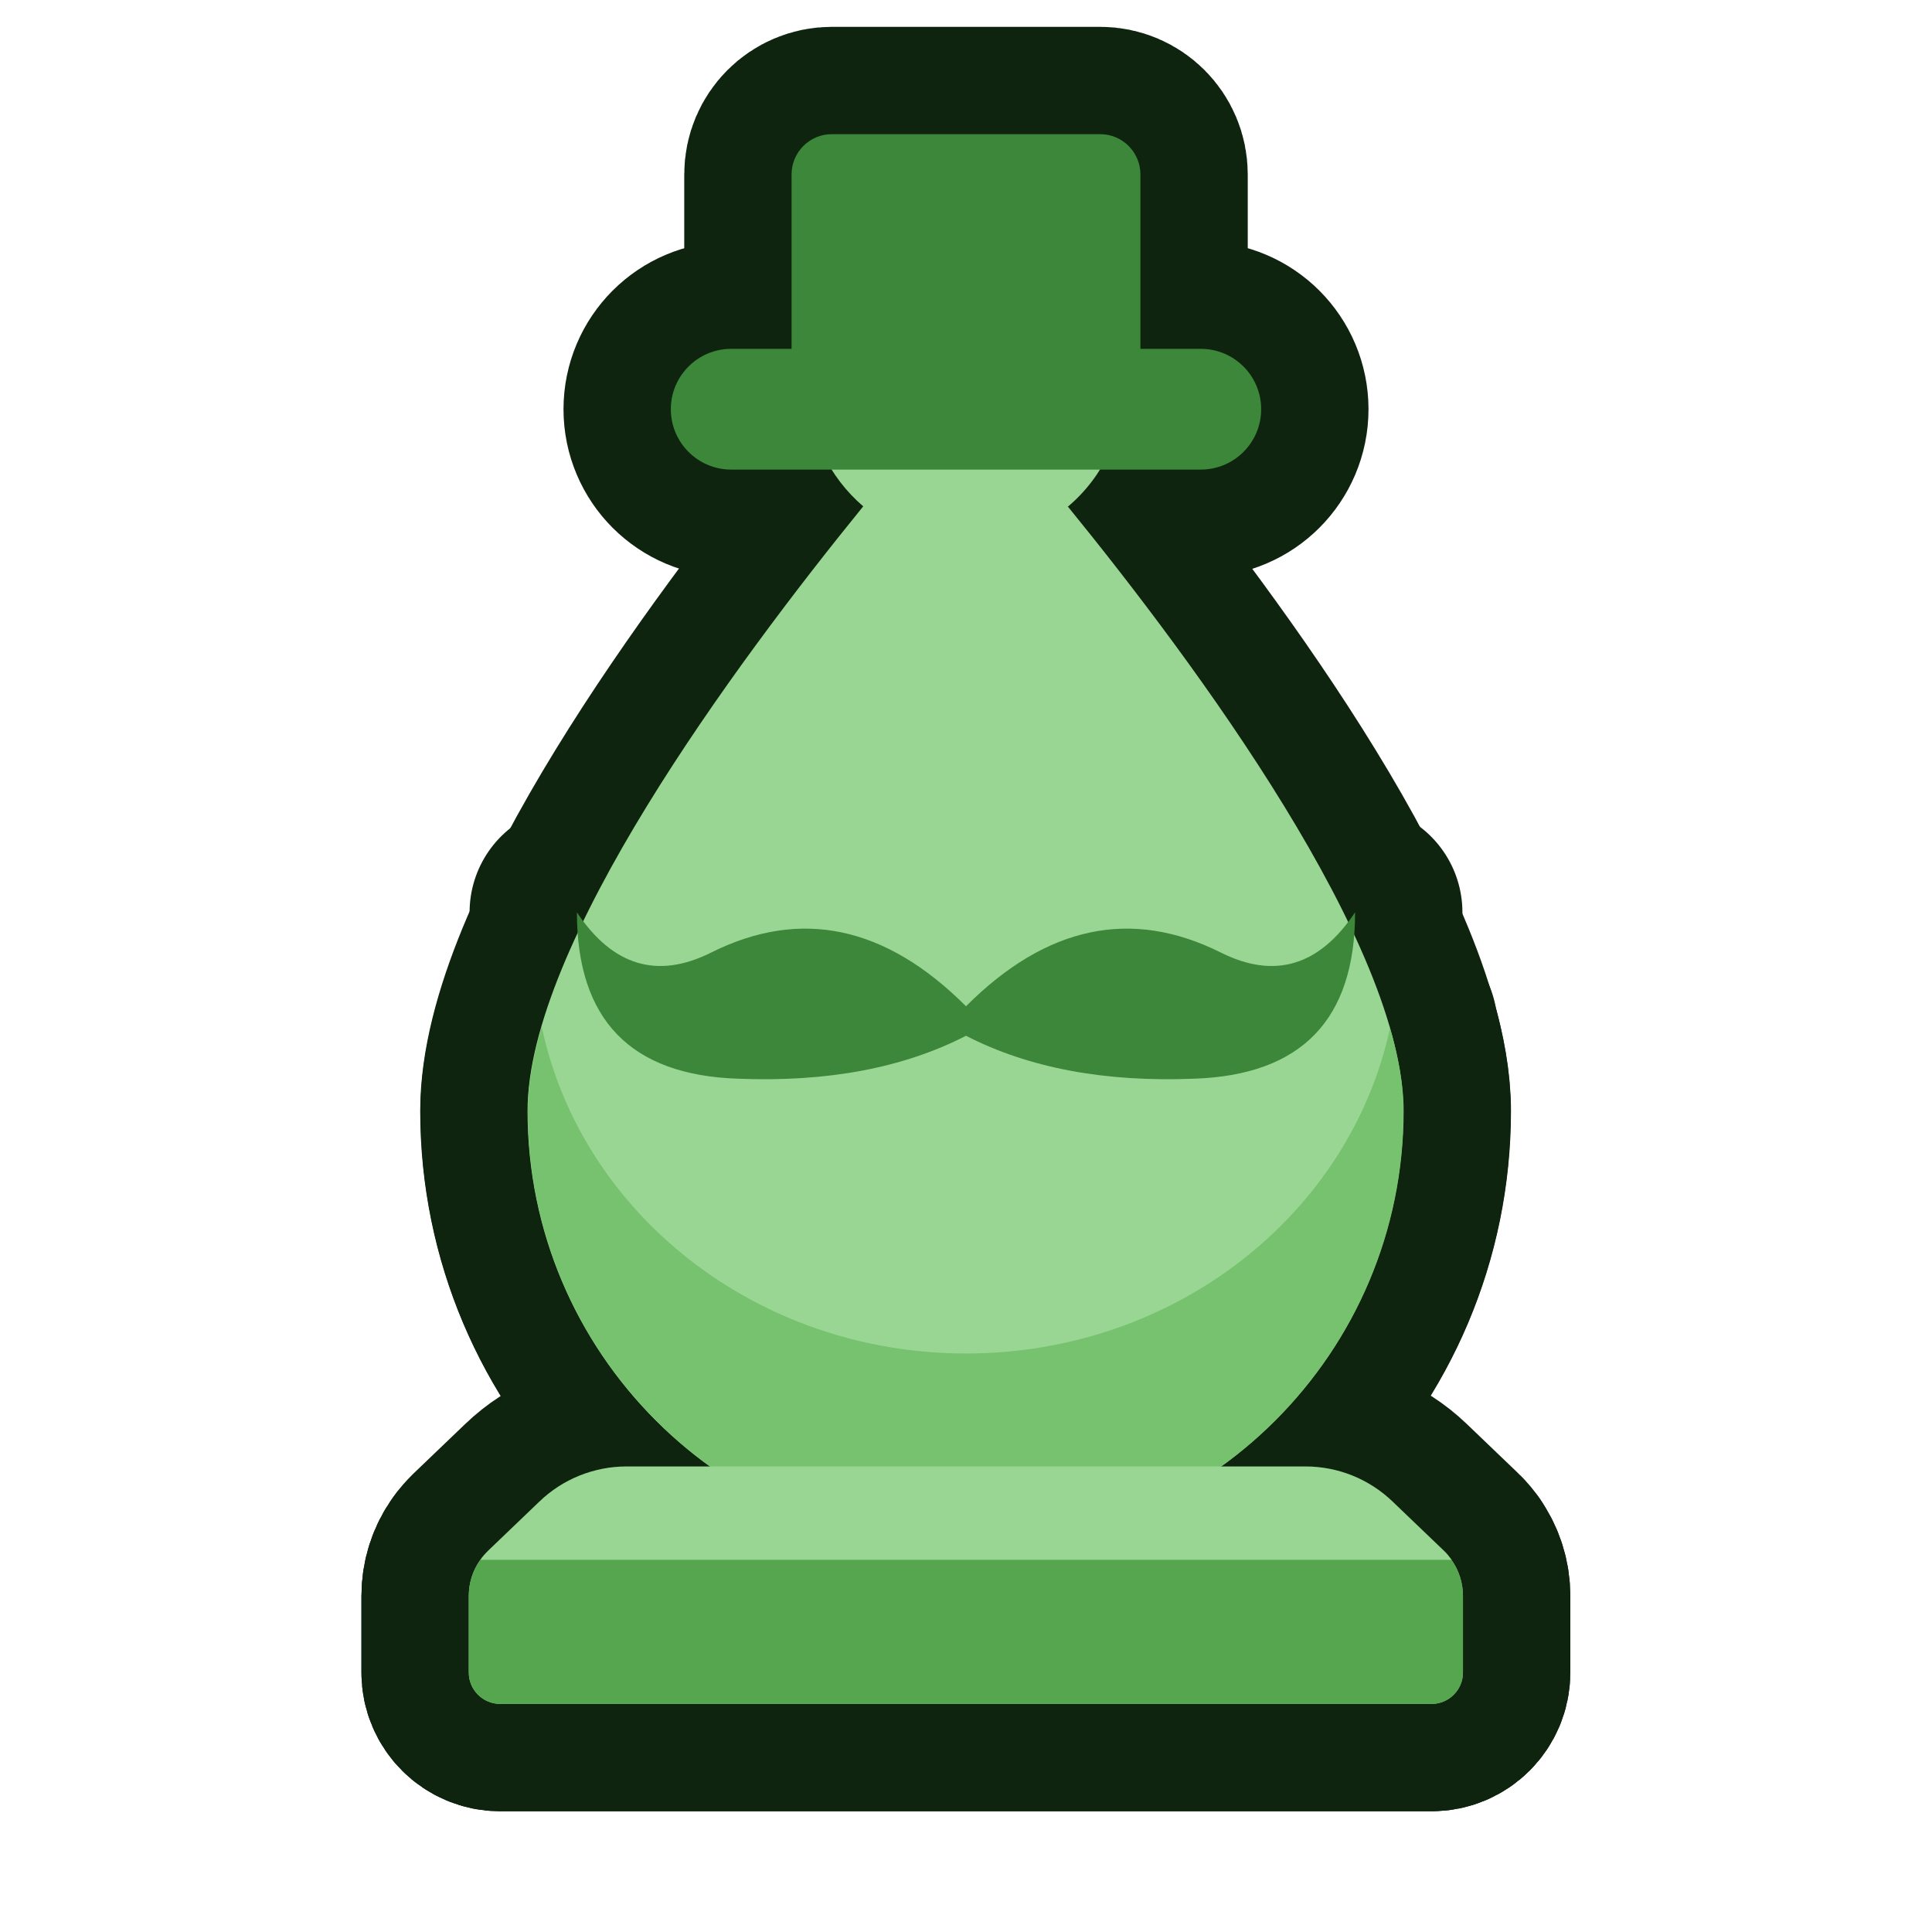
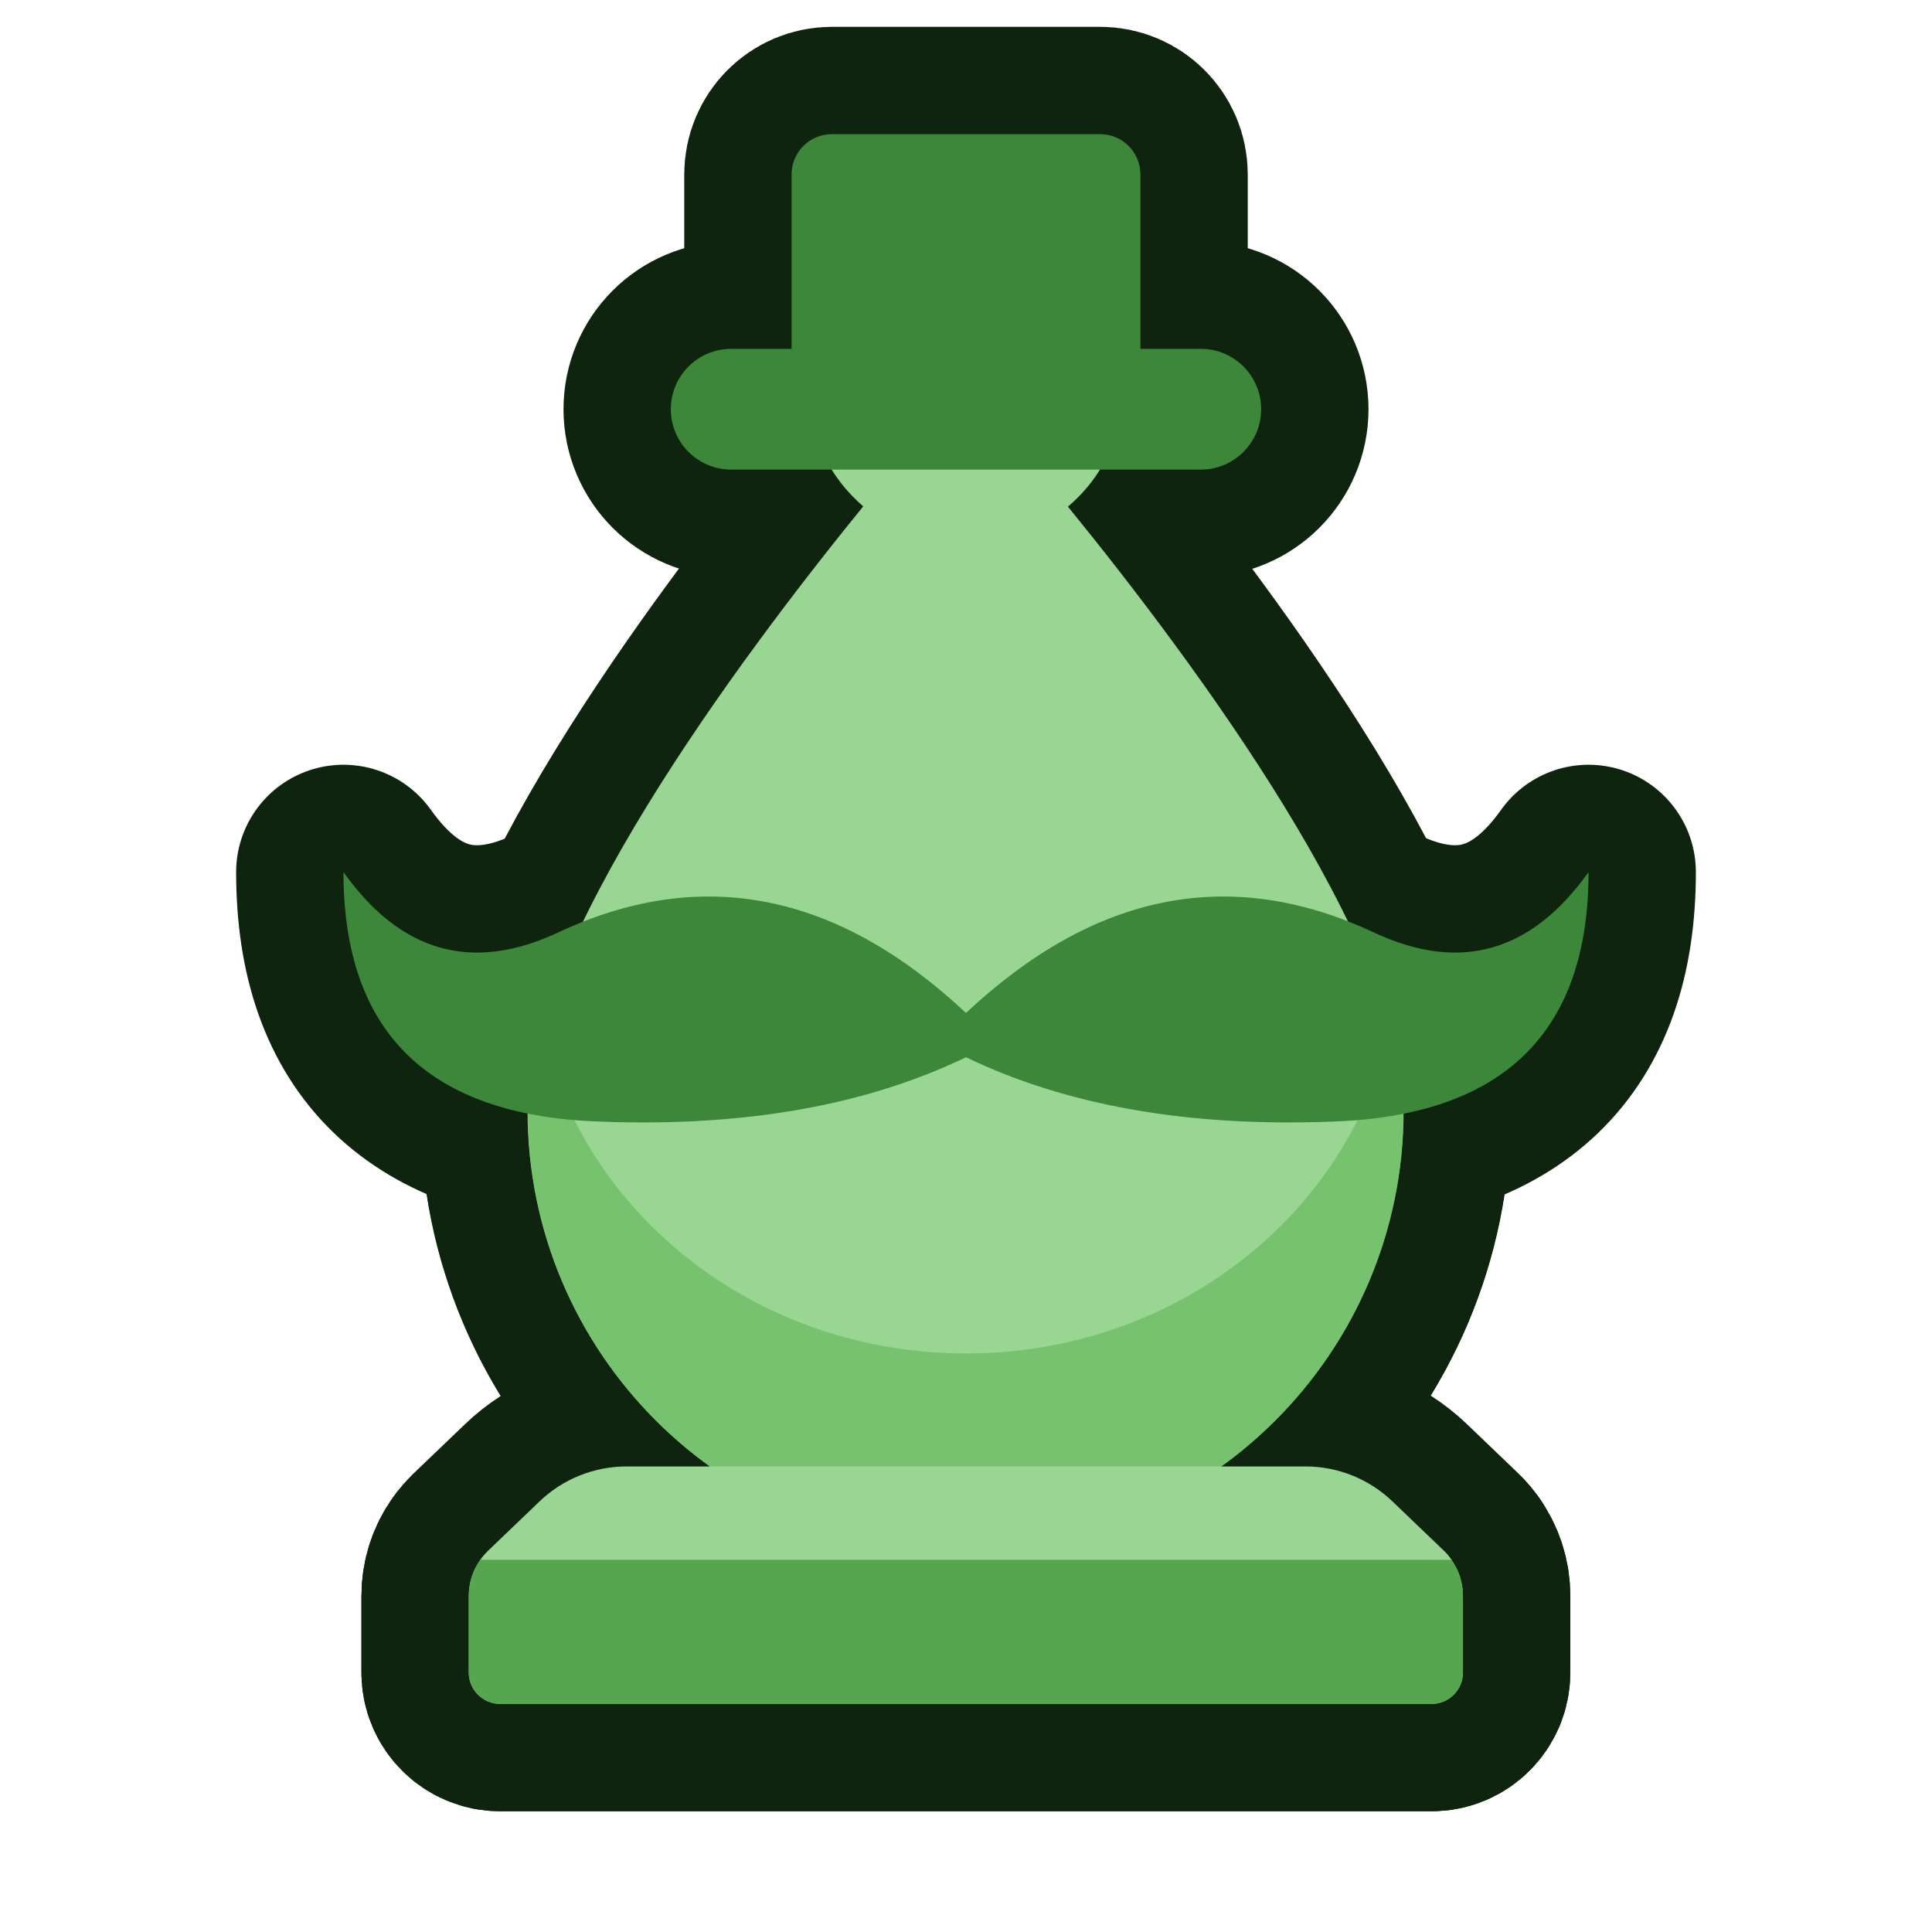
<svg xmlns="http://www.w3.org/2000/svg" style="color-scheme:light only" viewBox="0 0 72 72">
  <defs>
    <g id="p">
      <path d="M39.81 18.87a5.851 5.851 0 0 0 2.07-4.48c0-3.25-2.63-5.89-5.89-5.89s-5.89 2.63-5.89 5.89c0 1.8.81 3.4 2.07 4.48-4.82 5.93-12.51 16.35-12.51 22.53 0 9.01 7.31 16.32 16.32 16.32S52.3 50.41 52.3 41.4c0-6.19-7.69-16.61-12.51-22.53Z" style="fill:#9ad693" />
      <path d="M51.81 38.27C50.34 45.21 43.82 50.44 36 50.44s-14.34-5.23-15.81-12.17c-.33 1.12-.52 2.18-.52 3.13 0 9.01 7.31 16.32 16.32 16.32s16.32-7.31 16.32-16.32c0-.95-.19-2.01-.52-3.13Z" style="fill:#76c26e" />
      <path d="M54.1 58.13c-.09-.12-.18-.24-.29-.34l-1.91-1.83a4.686 4.686 0 0 0-3.25-1.31h-25.3c-1.21 0-2.38.47-3.25 1.31l-1.91 1.83c-.11.11-.21.22-.29.34-.28.39-.43.86-.43 1.35v2.85c0 .65.53 1.17 1.17 1.17h34.71c.65 0 1.17-.53 1.17-1.17v-2.85c0-.49-.15-.96-.43-1.35Z" style="fill:#9ad693" />
      <path d="M17.47 62.33c0 .65.53 1.17 1.17 1.17h34.71c.65 0 1.17-.53 1.17-1.17v-2.85c0-.49-.15-.96-.43-1.35H17.9c-.28.39-.43.86-.43 1.35z" style="fill:#55a64f" />
-       <path d="M36 37.5 Q31.5 33 26.5 35.5 Q23.5 37 21.5 34 Q21.5 40 27.5 40.2 Q32.5 40.4 36 38.6 Q39.5 40.4 44.5 40.2 Q50.5 40 50.5 34 Q48.5 37 45.5 35.5 Q40.5 33 36 37.5 Z" style="fill:#3c873a" />
+       <path d="M 36.00 37.75 Q 28.80 31.00 20.80 34.75 Q 16.00 37.00 12.80 32.50 Q 12.80 41.50 22.40 41.80 Q 30.40 42.10 36.00 39.40 Q 41.60 42.10 49.60 41.80 Q 59.20 41.50 59.20 32.50 Q 56.00 37.00 51.20 34.75 Q 43.20 31.00 36.00 37.75 Z" style="fill:#3c873a" />
      <rect x="29.5" y="5" width="13" height="10" rx="1.5" style="fill:#3c873a" />
      <rect x="25" y="13" width="22" height="4.5" rx="2.25" style="fill:#3c873a" />
    </g>
  </defs>
  <use href="#p" stroke="#0f240e" stroke-width="8" stroke-linejoin="round" stroke-linecap="round" />
  <use href="#p" />
</svg>
